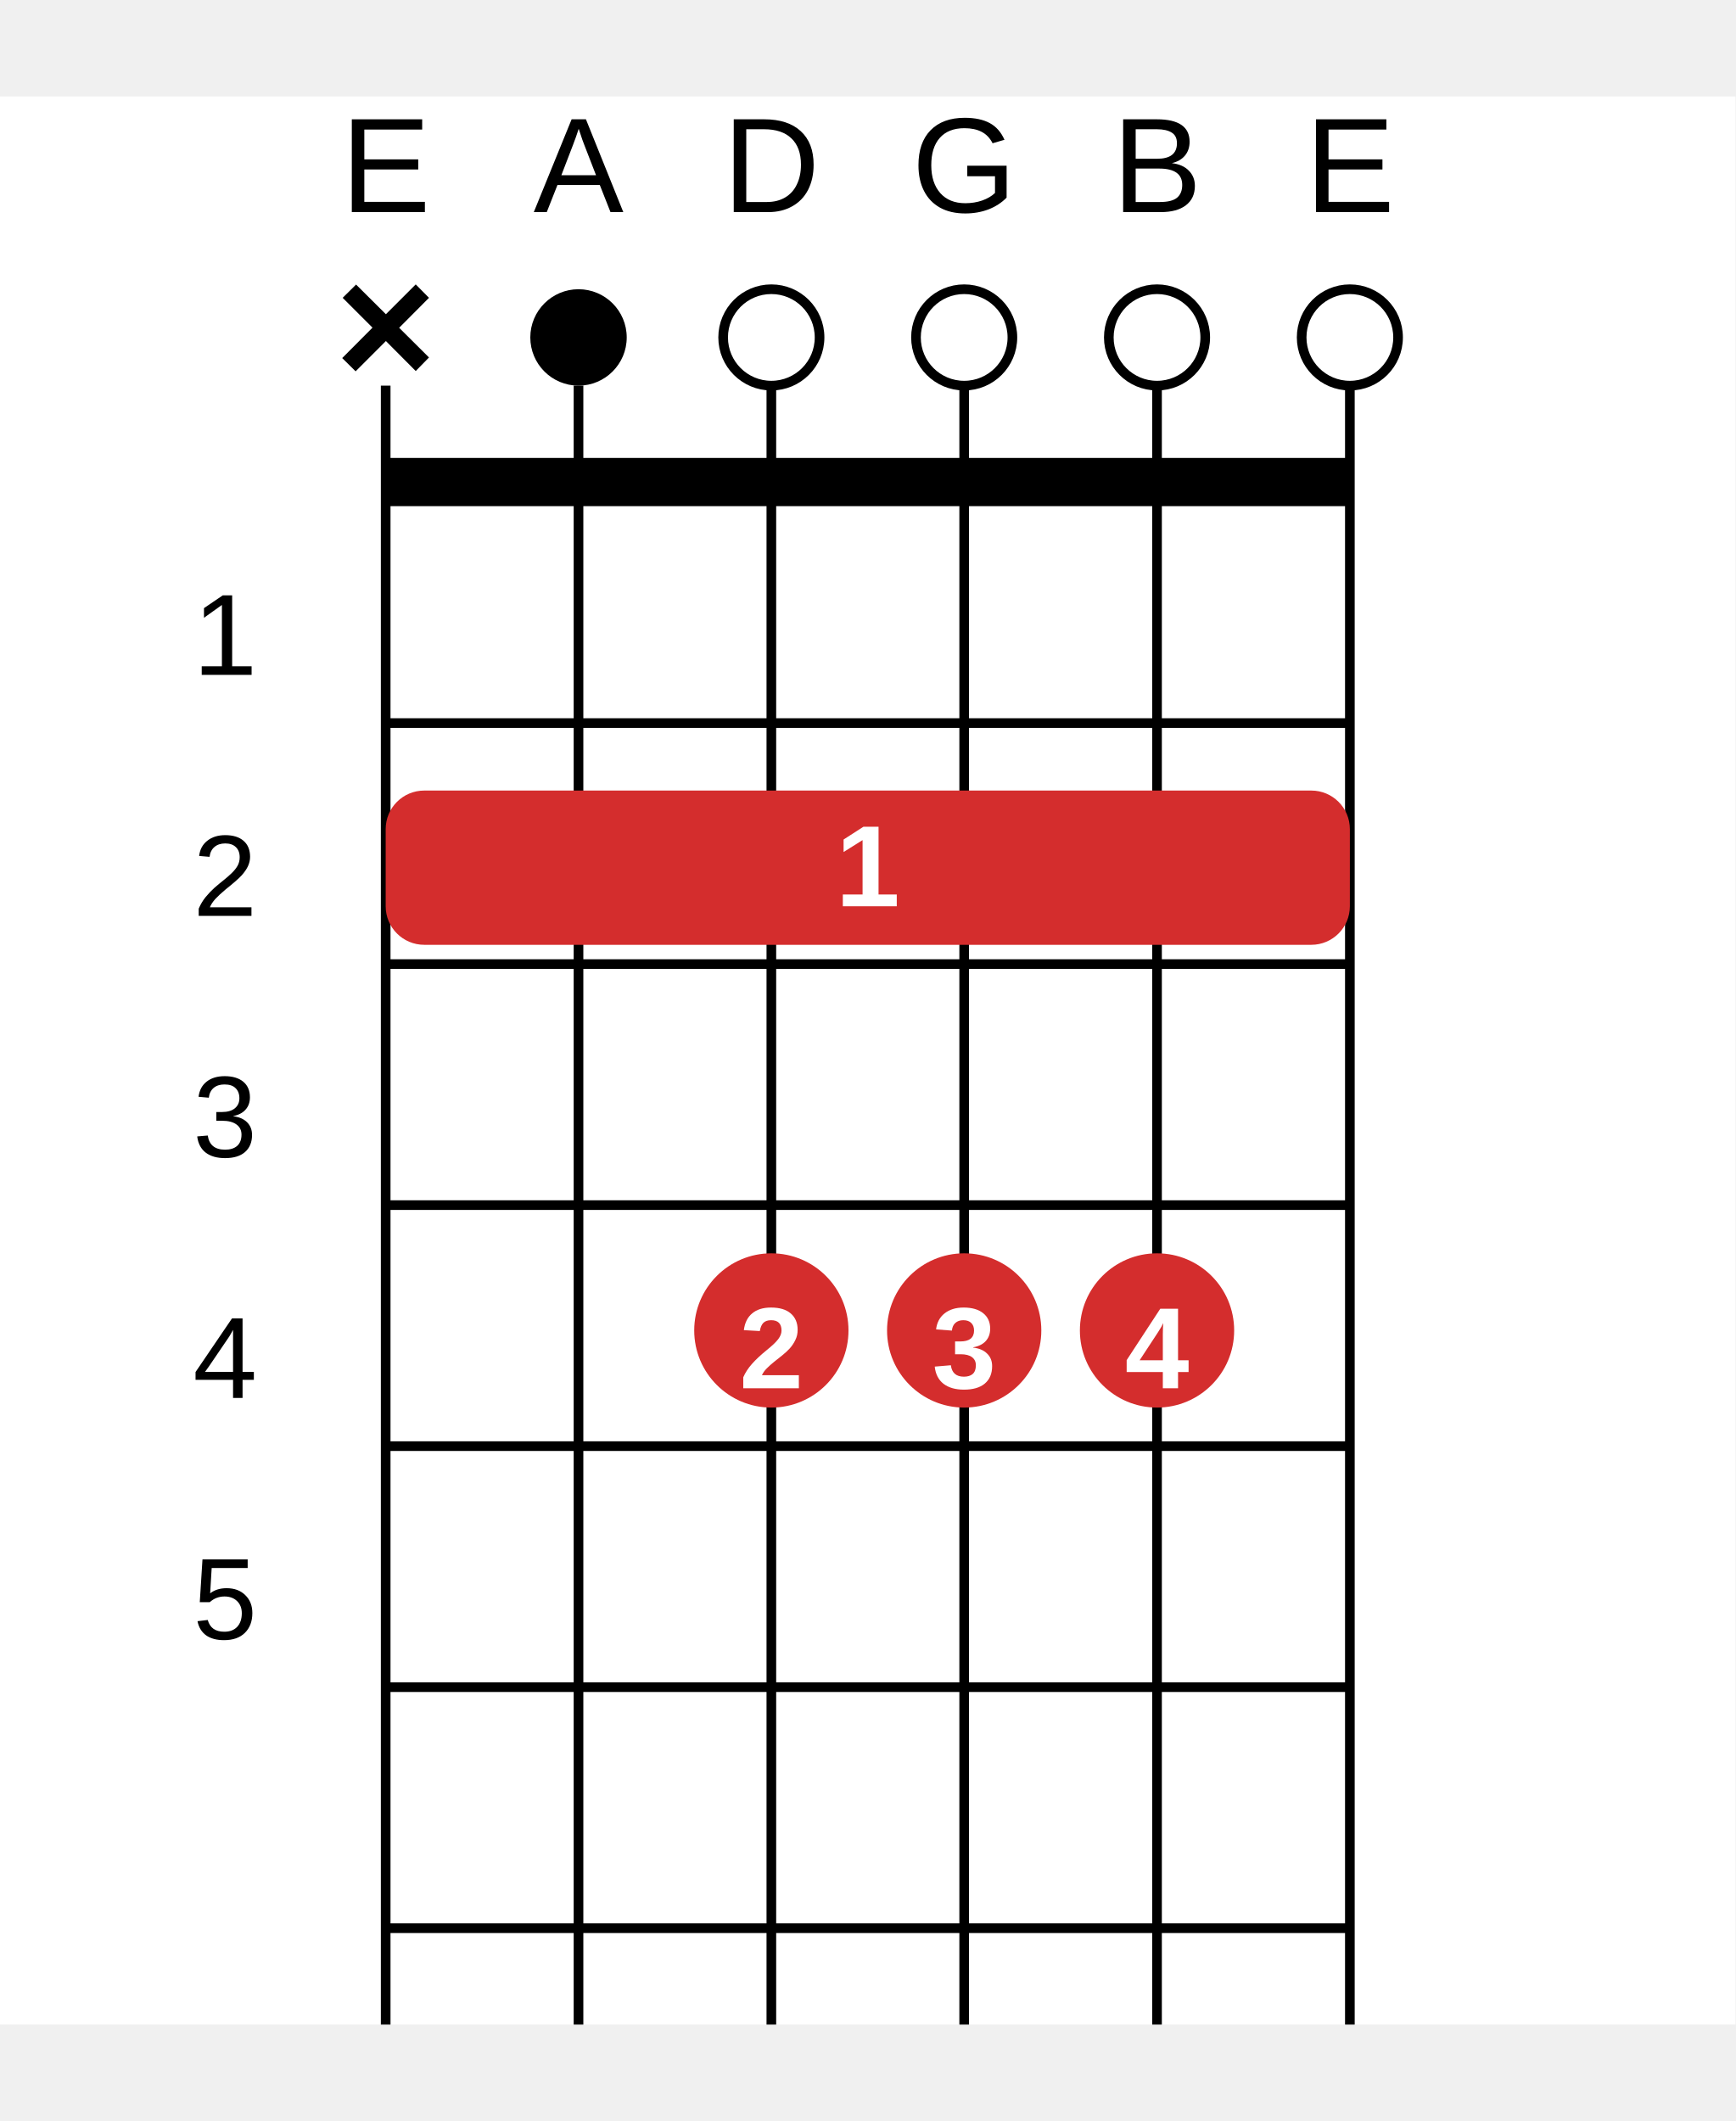
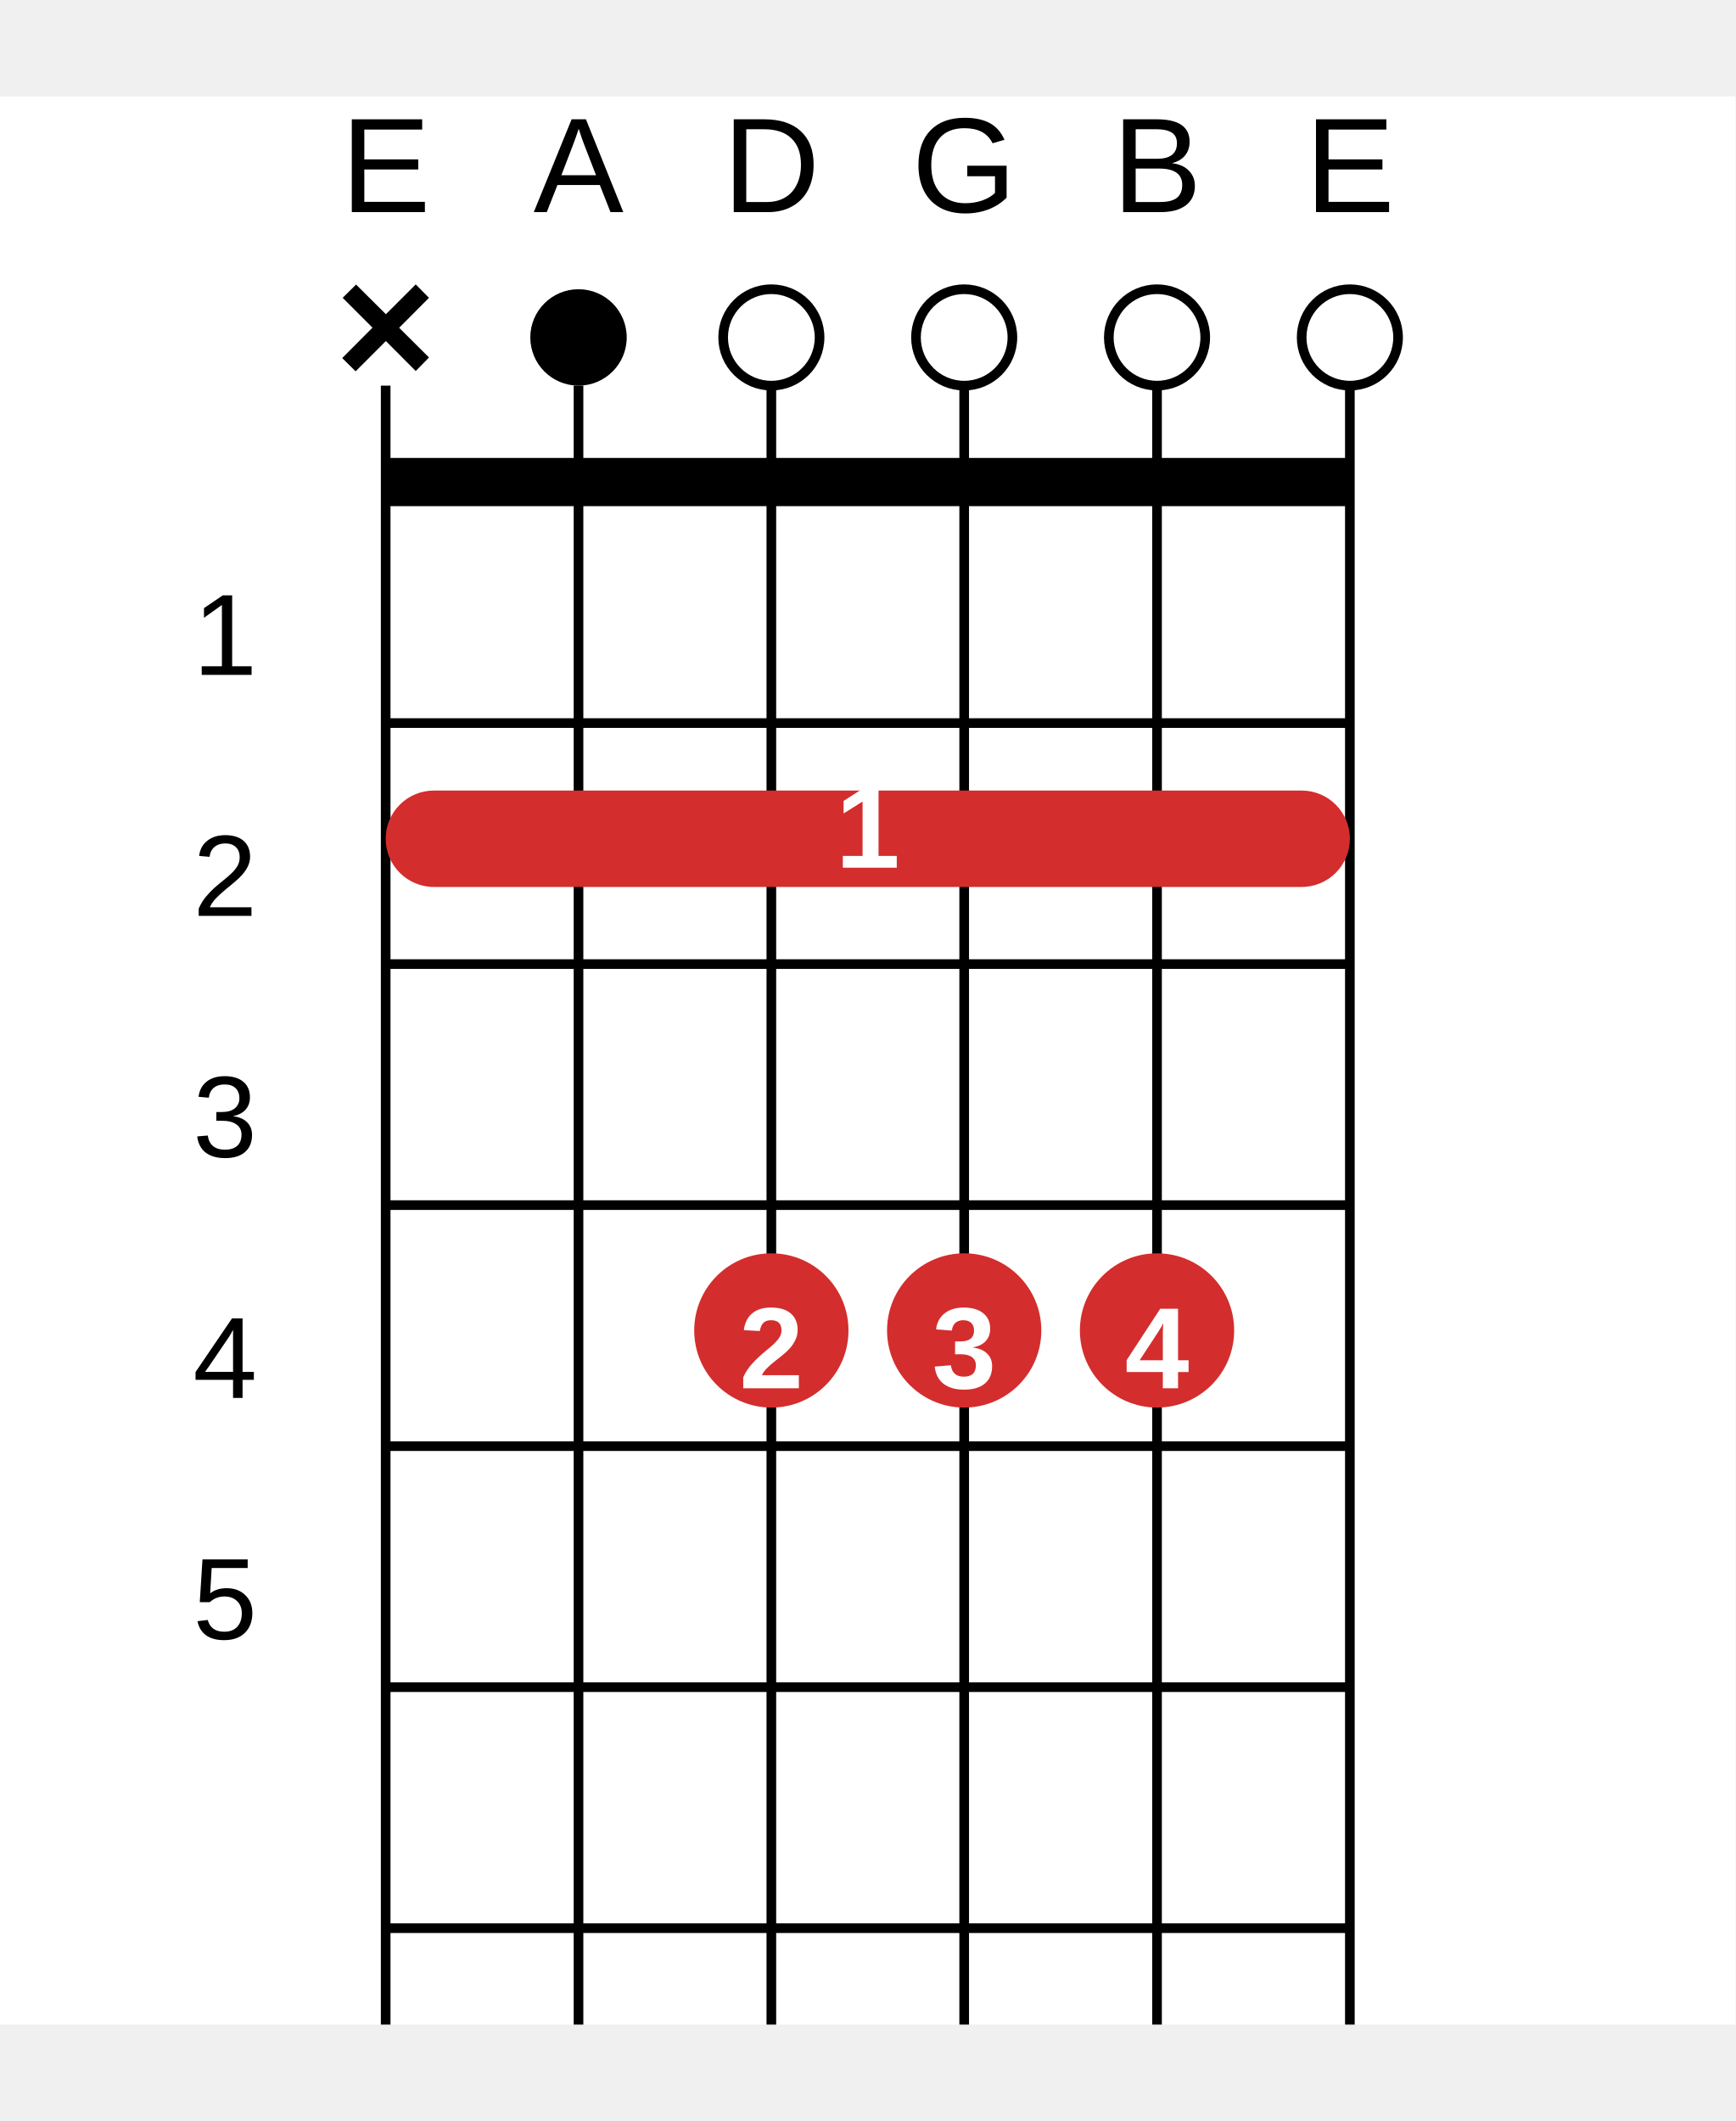
<svg xmlns="http://www.w3.org/2000/svg" width="180" height="220" viewBox="0 0 180 220" aria-label="B maior">
  <g transform="translate(0, 10)">
    <rect width="180" height="200" fill="#fff" />
    <text x="40" y="12" font-size="14" font-family="Arial" fill="#000" text-anchor="middle">E</text>
    <text x="60" y="12" font-size="14" font-family="Arial" fill="#000" text-anchor="middle">A</text>
    <text x="80" y="12" font-size="14" font-family="Arial" fill="#000" text-anchor="middle">D</text>
    <text x="100" y="12" font-size="14" font-family="Arial" fill="#000" text-anchor="middle">G</text>
    <text x="120" y="12" font-size="14" font-family="Arial" fill="#000" text-anchor="middle">B</text>
    <text x="140" y="12" font-size="14" font-family="Arial" fill="#000" text-anchor="middle">E</text>
    <line x1="40" y1="30" x2="40" y2="200" stroke="#000" stroke-width="1" />
    <line x1="60" y1="30" x2="60" y2="200" stroke="#000" stroke-width="1" />
    <line x1="80" y1="30" x2="80" y2="200" stroke="#000" stroke-width="1" />
    <line x1="100" y1="30" x2="100" y2="200" stroke="#000" stroke-width="1" />
    <line x1="120" y1="30" x2="120" y2="200" stroke="#000" stroke-width="1" />
    <line x1="140" y1="30" x2="140" y2="200" stroke="#000" stroke-width="1" />
    <line x1="40" y1="40" x2="140" y2="40" stroke="#000" stroke-width="5" />
    <line x1="40" y1="65" x2="140" y2="65" stroke="#000" stroke-width="1" />
    <line x1="40" y1="90" x2="140" y2="90" stroke="#000" stroke-width="1" />
    <line x1="40" y1="115" x2="140" y2="115" stroke="#000" stroke-width="1" />
    <line x1="40" y1="140" x2="140" y2="140" stroke="#000" stroke-width="1" />
    <line x1="40" y1="165" x2="140" y2="165" stroke="#000" stroke-width="1" />
    <line x1="40" y1="190" x2="140" y2="190" stroke="#000" stroke-width="1" />
    <text x="20" y="60" font-size="12" font-family="Arial" fill="#000">1</text>
    <text x="20" y="85" font-size="12" font-family="Arial" fill="#000">2</text>
    <text x="20" y="110" font-size="12" font-family="Arial" fill="#000">3</text>
    <text x="20" y="135" font-size="12" font-family="Arial" fill="#000">4</text>
    <text x="20" y="160" font-size="12" font-family="Arial" fill="#000">5</text>
    <text x="40" y="30" font-size="18" font-family="Arial" fill="#000" text-anchor="middle" font-weight="bold">×</text>
    <circle cx="60" cy="25" r="5" fill="black" />
    <circle cx="80" cy="25" r="5" fill="white" stroke="#000" stroke-width="1" />
    <circle cx="100" cy="25" r="5" fill="white" stroke="#000" stroke-width="1" />
    <circle cx="120" cy="25" r="5" fill="white" stroke="#000" stroke-width="1" />
    <circle cx="140" cy="25" r="5" fill="white" stroke="#000" stroke-width="1" />
-     <rect x="40" y="72" width="100" height="16" fill="#D42D2D" rx="4" ry="4" />
-     <text x="90" y="84" font-size="12" font-family="Arial" fill="#fff" text-anchor="middle" font-weight="bold">1</text>
+     <rect x="40" y="72" width="100" height="10" rx="5" ry="5" fill="#D42D2D" />
+     <text x="90" y="80" font-size="12" font-family="Arial" fill="#fff" text-anchor="middle" font-weight="bold">1</text>
    <circle cx="80" cy="128" r="8" fill="#D42D2D" />
    <text x="80" y="134" font-size="12" font-family="Arial" fill="#fff" text-anchor="middle" font-weight="bold">2</text>
    <circle cx="100" cy="128" r="8" fill="#D42D2D" />
    <text x="100" y="134" font-size="12" font-family="Arial" fill="#fff" text-anchor="middle" font-weight="bold">3</text>
    <circle cx="120" cy="128" r="8" fill="#D42D2D" />
    <text x="120" y="134" font-size="12" font-family="Arial" fill="#fff" text-anchor="middle" font-weight="bold">4</text>
  </g>
</svg>
